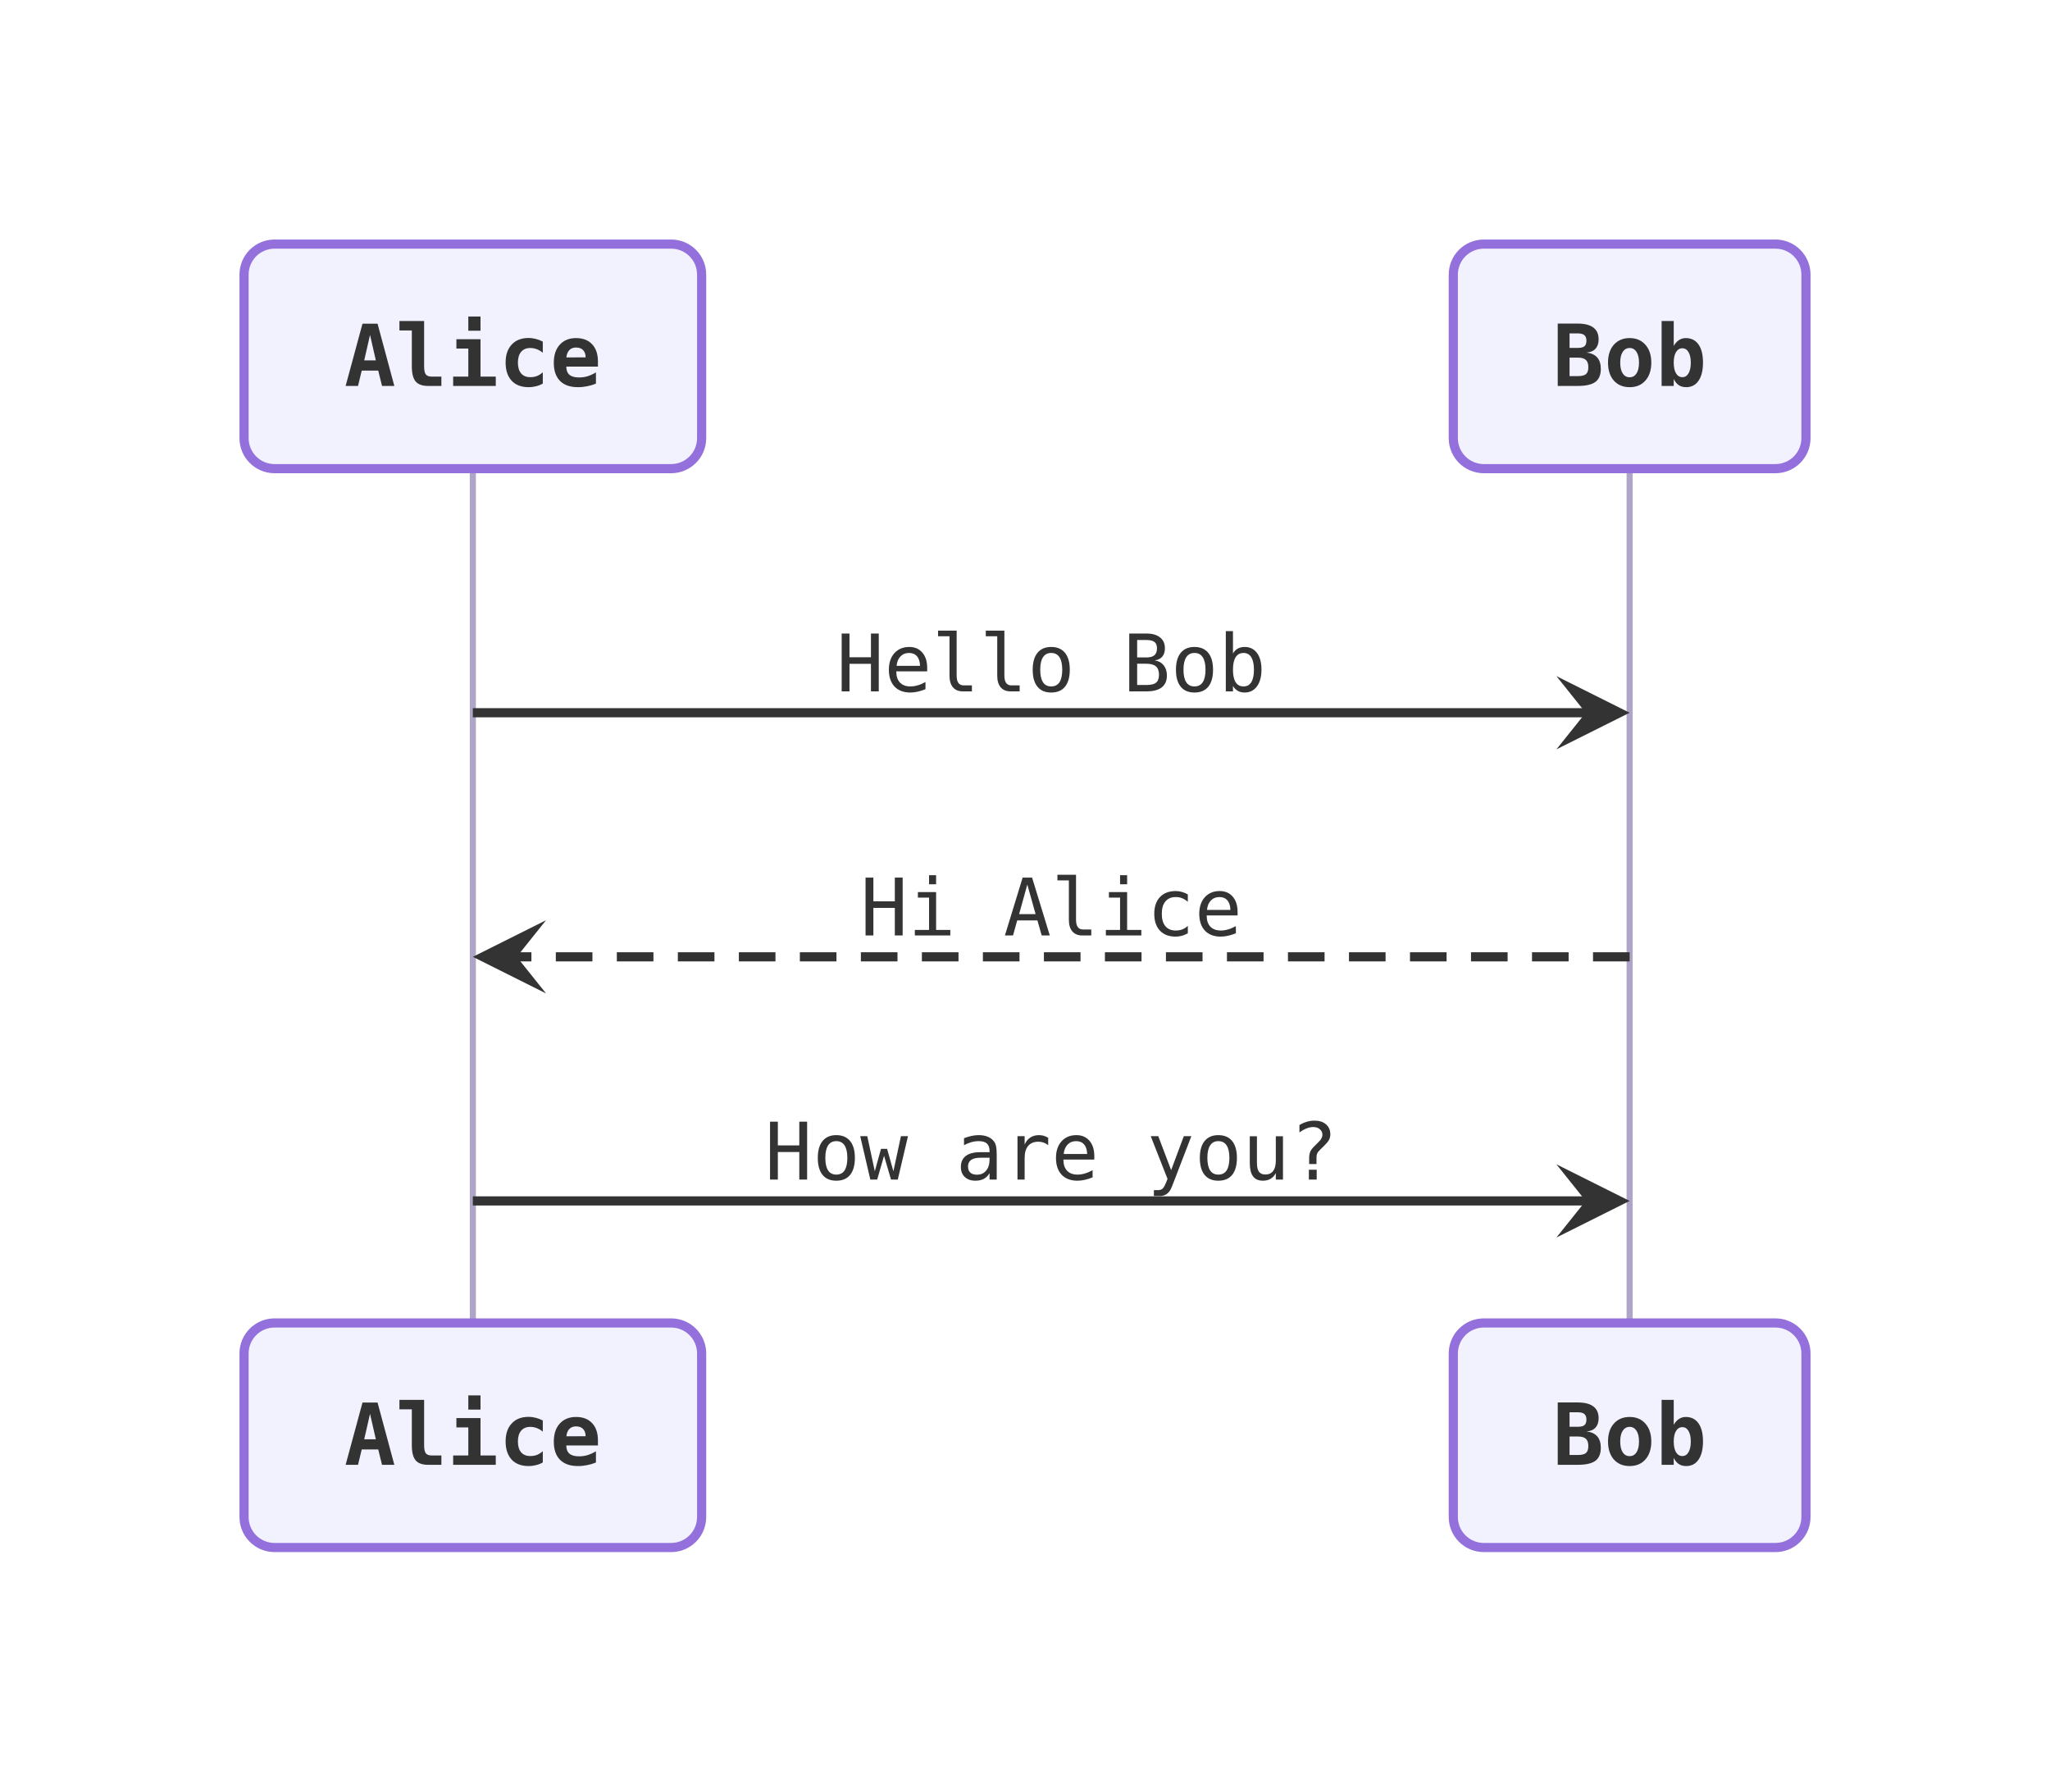
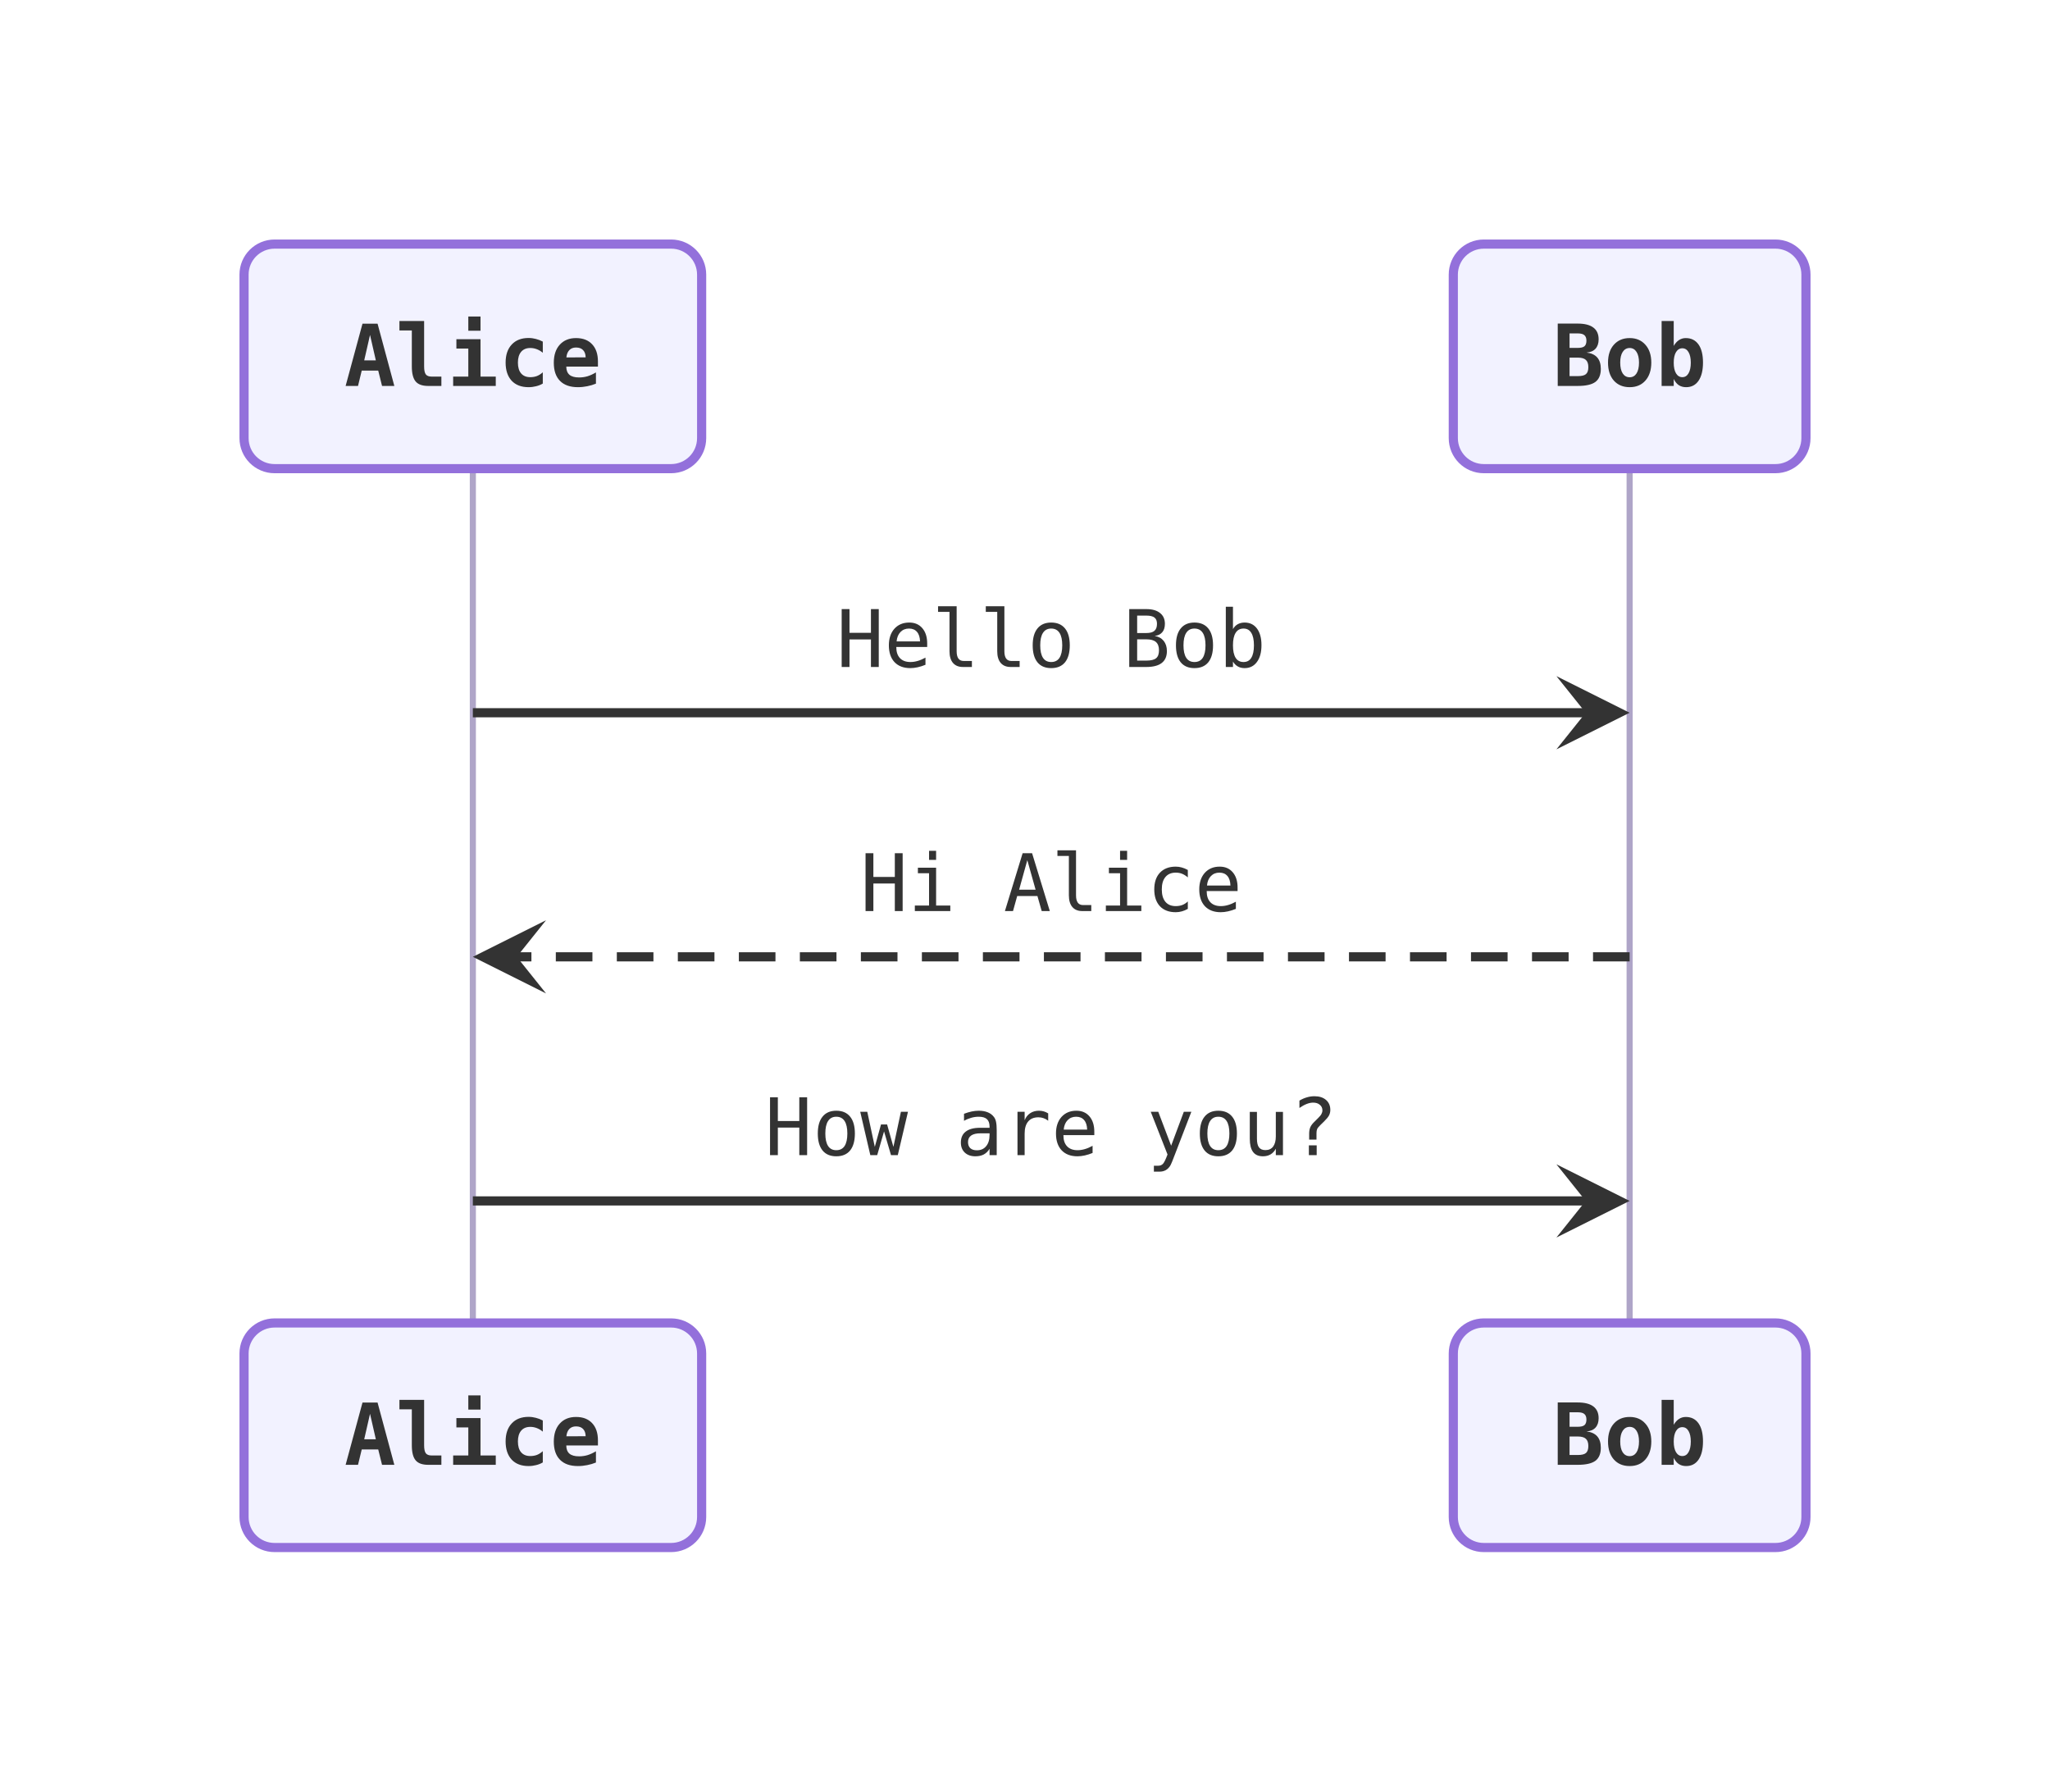
<svg xmlns="http://www.w3.org/2000/svg" viewBox="0 0 336 293.6" width="336" height="293.6">
  <defs>
    <marker id="arrow-point-333333" viewBox="0 0 10 10" refX="8" refY="5" markerWidth="8" markerHeight="8" orient="auto-start-reverse">
      <path d="M10 5 L0 10 L4 5 L0 0 Z" fill="#333333" />
    </marker>
  </defs>
  <g transform="translate(20, 20)">
    <path d="M57.5 56.8 L57.5 196.8" fill="none" stroke="#afa5c8" stroke-width="1" />
    <path d="M247.1 56.8 L247.1 196.8" fill="none" stroke="#afa5c8" stroke-width="1" />
    <path d="M57.5 96.8 L244.7 96.8" fill="none" stroke="#333333" stroke-width="1.5" marker-end="url(#arrow-point-333333)" />
-     <text x="152.3" y="88.8" text-anchor="middle" dominant-baseline="central" font-size="13px" font-family="'Intel One Mono', 'SF Mono', 'Cascadia Code', 'JetBrains Mono', 'Fira Code', 'Consolas', 'Menlo', monospace" fill="#333333">Hello Bob</text>
+     <text x="152.3" y="84.8" text-anchor="middle" dominant-baseline="central" font-size="13px" font-family="'Intel One Mono', 'SF Mono', 'Cascadia Code', 'JetBrains Mono', 'Fira Code', 'Consolas', 'Menlo', monospace" fill="#333333">Hello Bob</text>
    <path d="M247.1 136.8 L59.9 136.8" fill="none" stroke="#333333" stroke-width="1.5" stroke-dasharray="6 4" marker-end="url(#arrow-point-333333)" />
-     <text x="152.3" y="128.8" text-anchor="middle" dominant-baseline="central" font-size="13px" font-family="'Intel One Mono', 'SF Mono', 'Cascadia Code', 'JetBrains Mono', 'Fira Code', 'Consolas', 'Menlo', monospace" fill="#333333">Hi Alice</text>
+     <text x="152.3" y="124.8" text-anchor="middle" dominant-baseline="central" font-size="13px" font-family="'Intel One Mono', 'SF Mono', 'Cascadia Code', 'JetBrains Mono', 'Fira Code', 'Consolas', 'Menlo', monospace" fill="#333333">Hi Alice</text>
    <path d="M57.5 176.8 L244.7 176.8" fill="none" stroke="#333333" stroke-width="1.5" marker-end="url(#arrow-point-333333)" />
-     <text x="152.3" y="168.8" text-anchor="middle" dominant-baseline="central" font-size="13px" font-family="'Intel One Mono', 'SF Mono', 'Cascadia Code', 'JetBrains Mono', 'Fira Code', 'Consolas', 'Menlo', monospace" fill="#333333">How are you?</text>
+     <text x="152.3" y="164.8" text-anchor="middle" dominant-baseline="central" font-size="13px" font-family="'Intel One Mono', 'SF Mono', 'Cascadia Code', 'JetBrains Mono', 'Fira Code', 'Consolas', 'Menlo', monospace" fill="#333333">How are you?</text>
    <rect x="20" y="20" width="75" height="36.8" rx="5" ry="5" fill="#ececffb2" stroke="#9370db" stroke-width="1.5" />
    <text x="57.5" y="38.4" text-anchor="middle" dominant-baseline="central" font-size="14px" font-family="'Intel One Mono', 'SF Mono', 'Cascadia Code', 'JetBrains Mono', 'Fira Code', 'Consolas', 'Menlo', monospace" fill="#333333" font-weight="bold">Alice</text>
    <rect x="218.2" y="20" width="57.8" height="36.8" rx="5" ry="5" fill="#ececffb2" stroke="#9370db" stroke-width="1.5" />
    <text x="247.1" y="38.4" text-anchor="middle" dominant-baseline="central" font-size="14px" font-family="'Intel One Mono', 'SF Mono', 'Cascadia Code', 'JetBrains Mono', 'Fira Code', 'Consolas', 'Menlo', monospace" fill="#333333" font-weight="bold">Bob</text>
    <rect x="20" y="196.8" width="75" height="36.8" rx="5" ry="5" fill="#ececffb2" stroke="#9370db" stroke-width="1.5" />
    <text x="57.5" y="215.2" text-anchor="middle" dominant-baseline="central" font-size="14px" font-family="'Intel One Mono', 'SF Mono', 'Cascadia Code', 'JetBrains Mono', 'Fira Code', 'Consolas', 'Menlo', monospace" fill="#333333" font-weight="bold">Alice</text>
    <rect x="218.2" y="196.8" width="57.8" height="36.8" rx="5" ry="5" fill="#ececffb2" stroke="#9370db" stroke-width="1.5" />
    <text x="247.1" y="215.2" text-anchor="middle" dominant-baseline="central" font-size="14px" font-family="'Intel One Mono', 'SF Mono', 'Cascadia Code', 'JetBrains Mono', 'Fira Code', 'Consolas', 'Menlo', monospace" fill="#333333" font-weight="bold">Bob</text>
  </g>
</svg>
